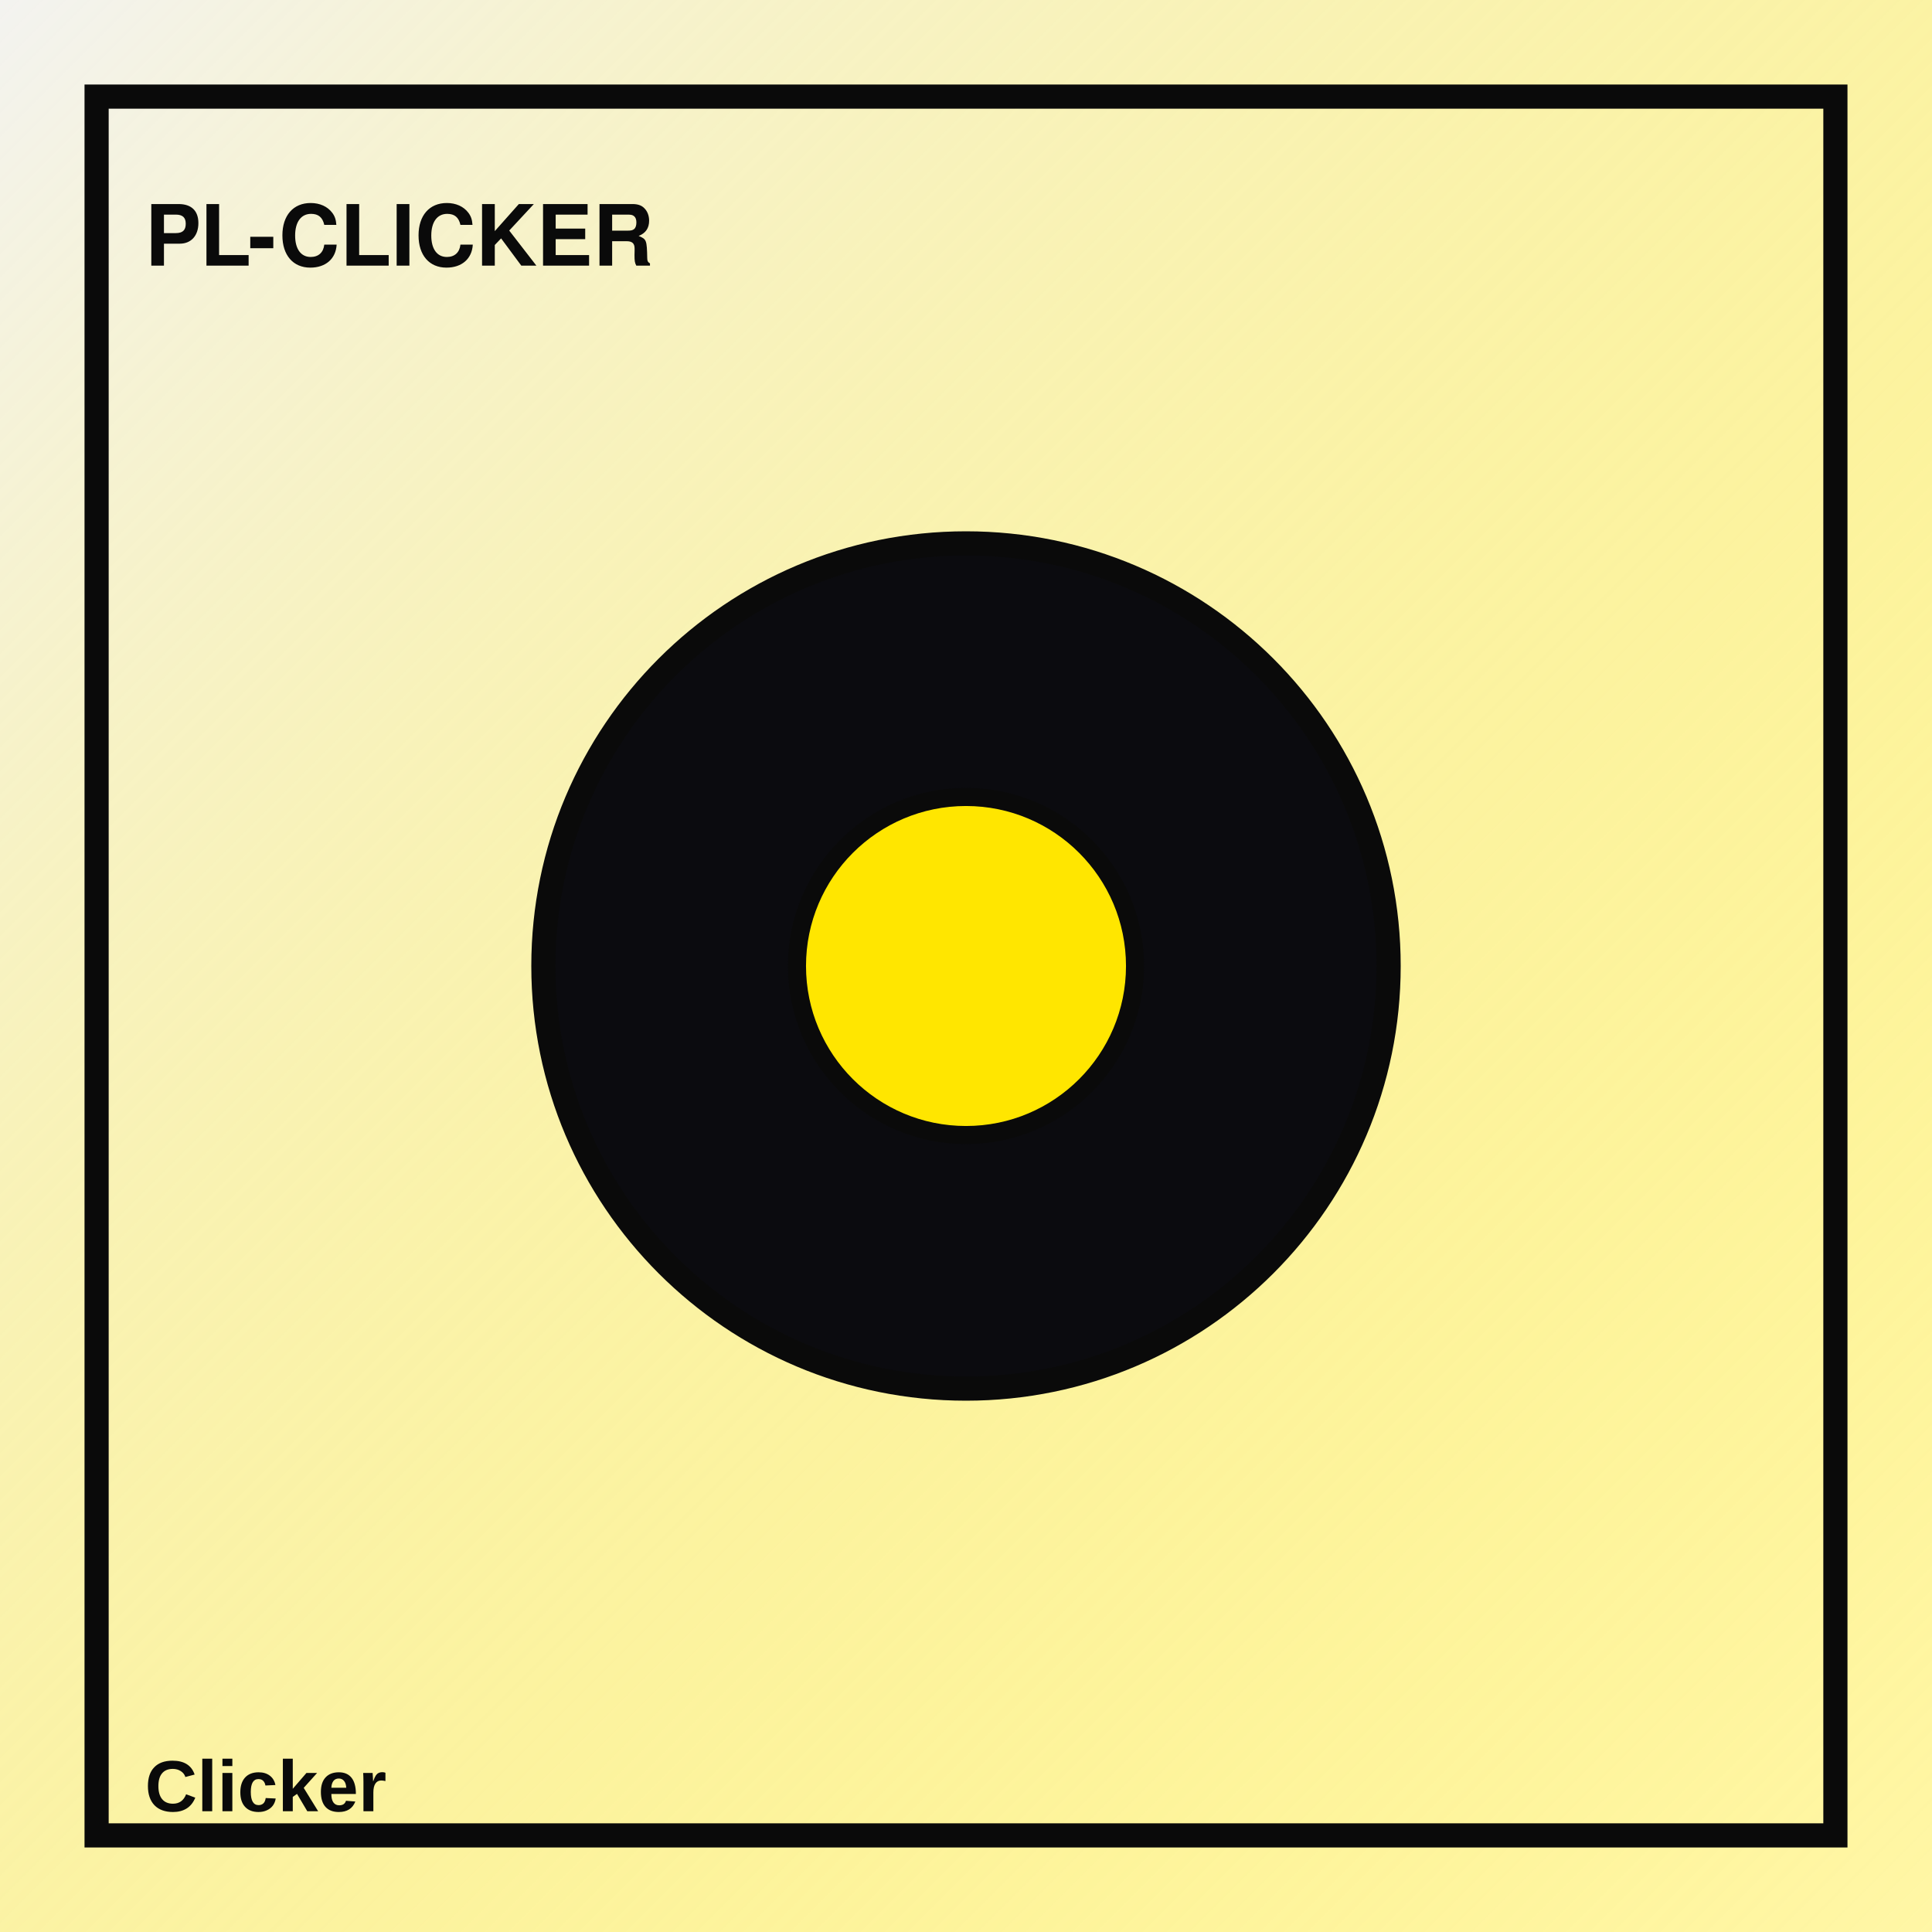
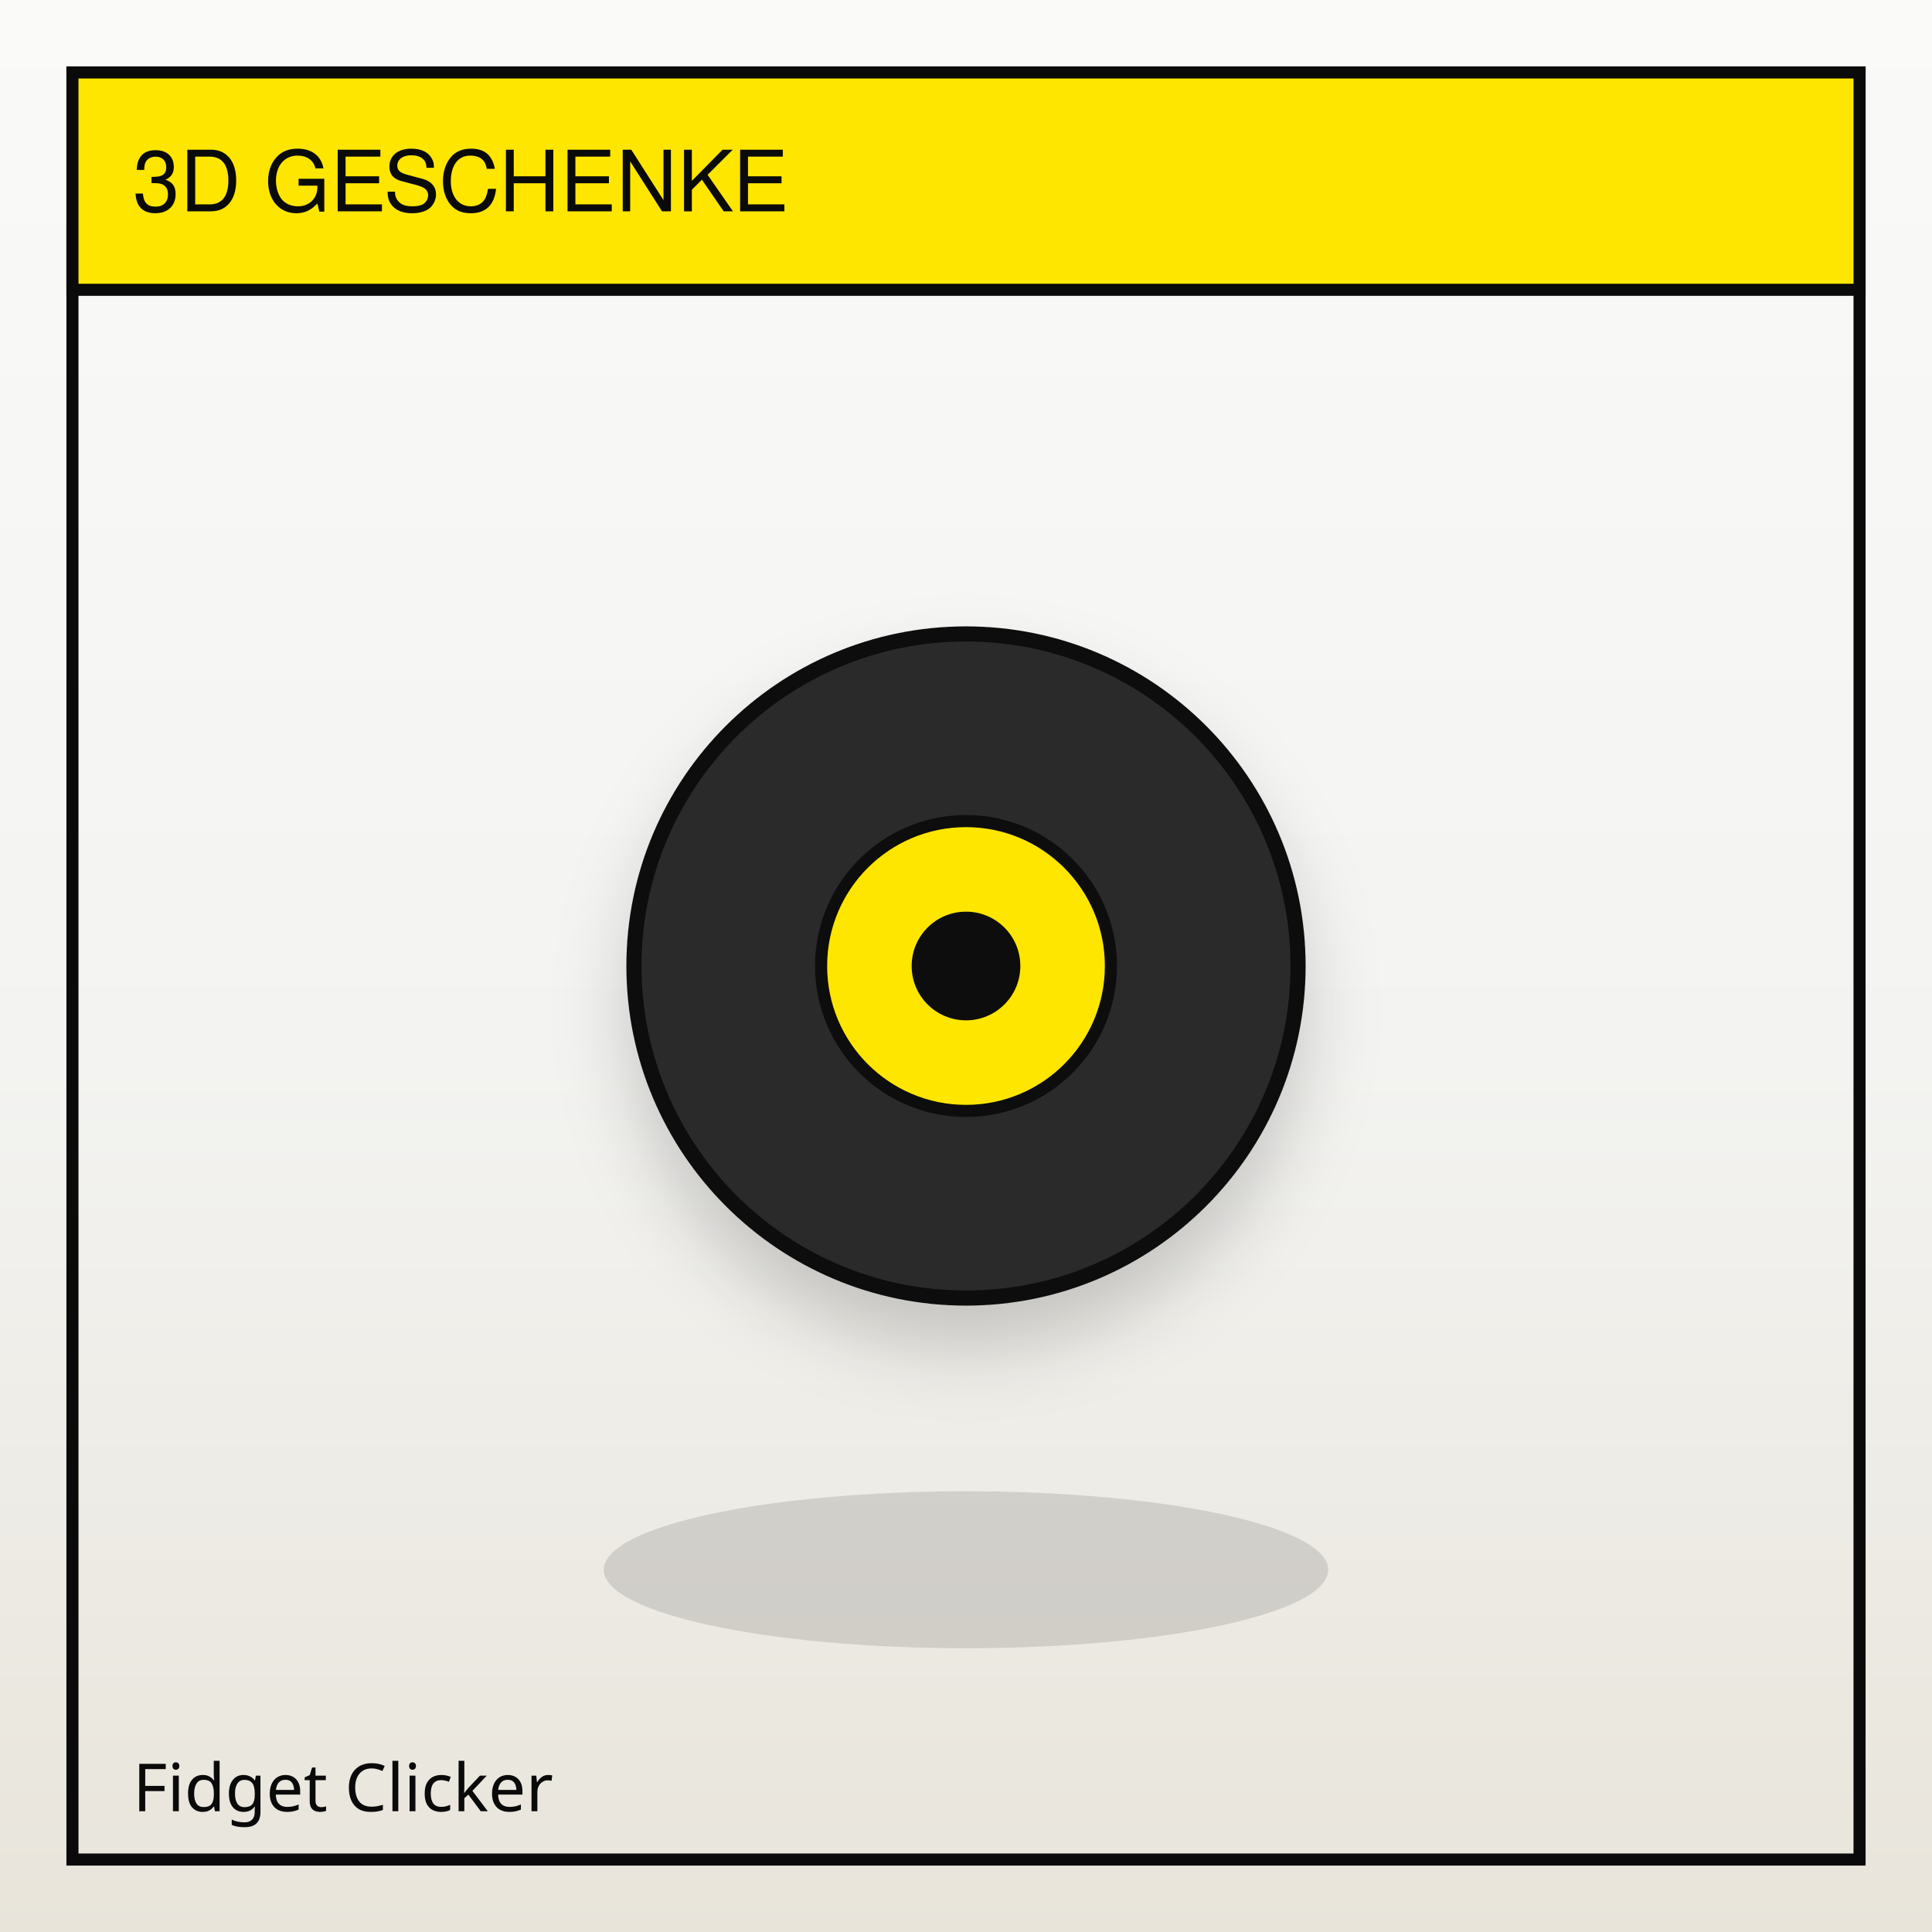
- <svg xmlns="http://www.w3.org/2000/svg" width="640" height="640" viewBox="0 0 320 320">
+ <svg xmlns="http://www.w3.org/2000/svg" width="800" height="800" viewBox="0 0 640 640">
  <defs>
-     <linearGradient id="bg" x1="0" y1="0" x2="1" y2="1">
-       <stop offset="0%" stop-color="#F3F3F1" />
-       <stop offset="100%" stop-color="#FFE600" stop-opacity="0.35" />
+     <linearGradient id="bg" x1="0" y1="0" x2="0" y2="1">
+       <stop offset="0%" stop-color="#FAFAF8" />
+       <stop offset="55%" stop-color="#F3F3F1" />
+       <stop offset="100%" stop-color="#E8E4DA" />
    </linearGradient>
+     <linearGradient id="glow" x1="0" y1="0" x2="0" y2="1">
+       <stop offset="0%" stop-color="#FFE600" stop-opacity="0.15" />
+       <stop offset="100%" stop-color="#FFE600" stop-opacity="0.55" />
+     </linearGradient>
+     <filter id="soft" x="-20%" y="-20%" width="140%" height="140%">
+       <feDropShadow dx="0" dy="14" stdDeviation="12" flood-color="#0A0A0A" flood-opacity="0.18" />
+     </filter>
  </defs>
-   <rect width="320" height="320" fill="url(#bg)" />
-   <rect x="16" y="16" width="288" height="288" fill="none" stroke="#0A0A0A" stroke-width="4" />
-   <circle cx="160" cy="160" r="70" fill="#0B0B0F" stroke="#0A0A0A" stroke-width="4" />
-   <circle cx="160" cy="160" r="28" fill="#FFE600" stroke="#0A0A0A" stroke-width="3" />
-   <text x="24" y="44" font-family="Arial Black, Helvetica, sans-serif" font-size="14" font-weight="900" fill="#0A0A0A">PL-CLICKER</text>
-   <text x="24" y="300" font-family="Arial, sans-serif" font-size="12" font-weight="700" fill="#0A0A0A">Clicker</text>
+   <rect width="640" height="640" fill="url(#bg)" />
+   <rect x="24" y="24" width="592" height="592" fill="none" stroke="#0A0A0A" stroke-width="4" />
+   <rect x="24" y="24" width="592" height="72" fill="#FFE600" stroke="#0A0A0A" stroke-width="4" />
+   <text x="44" y="70" font-family="Arial Black, Helvetica, sans-serif" font-size="28" fill="#0A0A0A">3D GESCHENKE</text>
+   <ellipse cx="320" cy="520" rx="120" ry="26" fill="#000" opacity="0.12" />
+   <g filter="url(#soft)">
+     <circle cx="320" cy="320" r="110" fill="#2A2A2A" stroke="#0A0A0A" stroke-width="5" />
+     <circle cx="320" cy="320" r="48" fill="#FFE600" stroke="#0A0A0A" stroke-width="4" />
+     <circle cx="320" cy="320" r="18" fill="#0A0A0A" />
+   </g>
+   <text x="44" y="600" font-family="Arial Black,sans-serif" font-size="22" fill="#0A0A0A">Fidget Clicker</text>
</svg>
